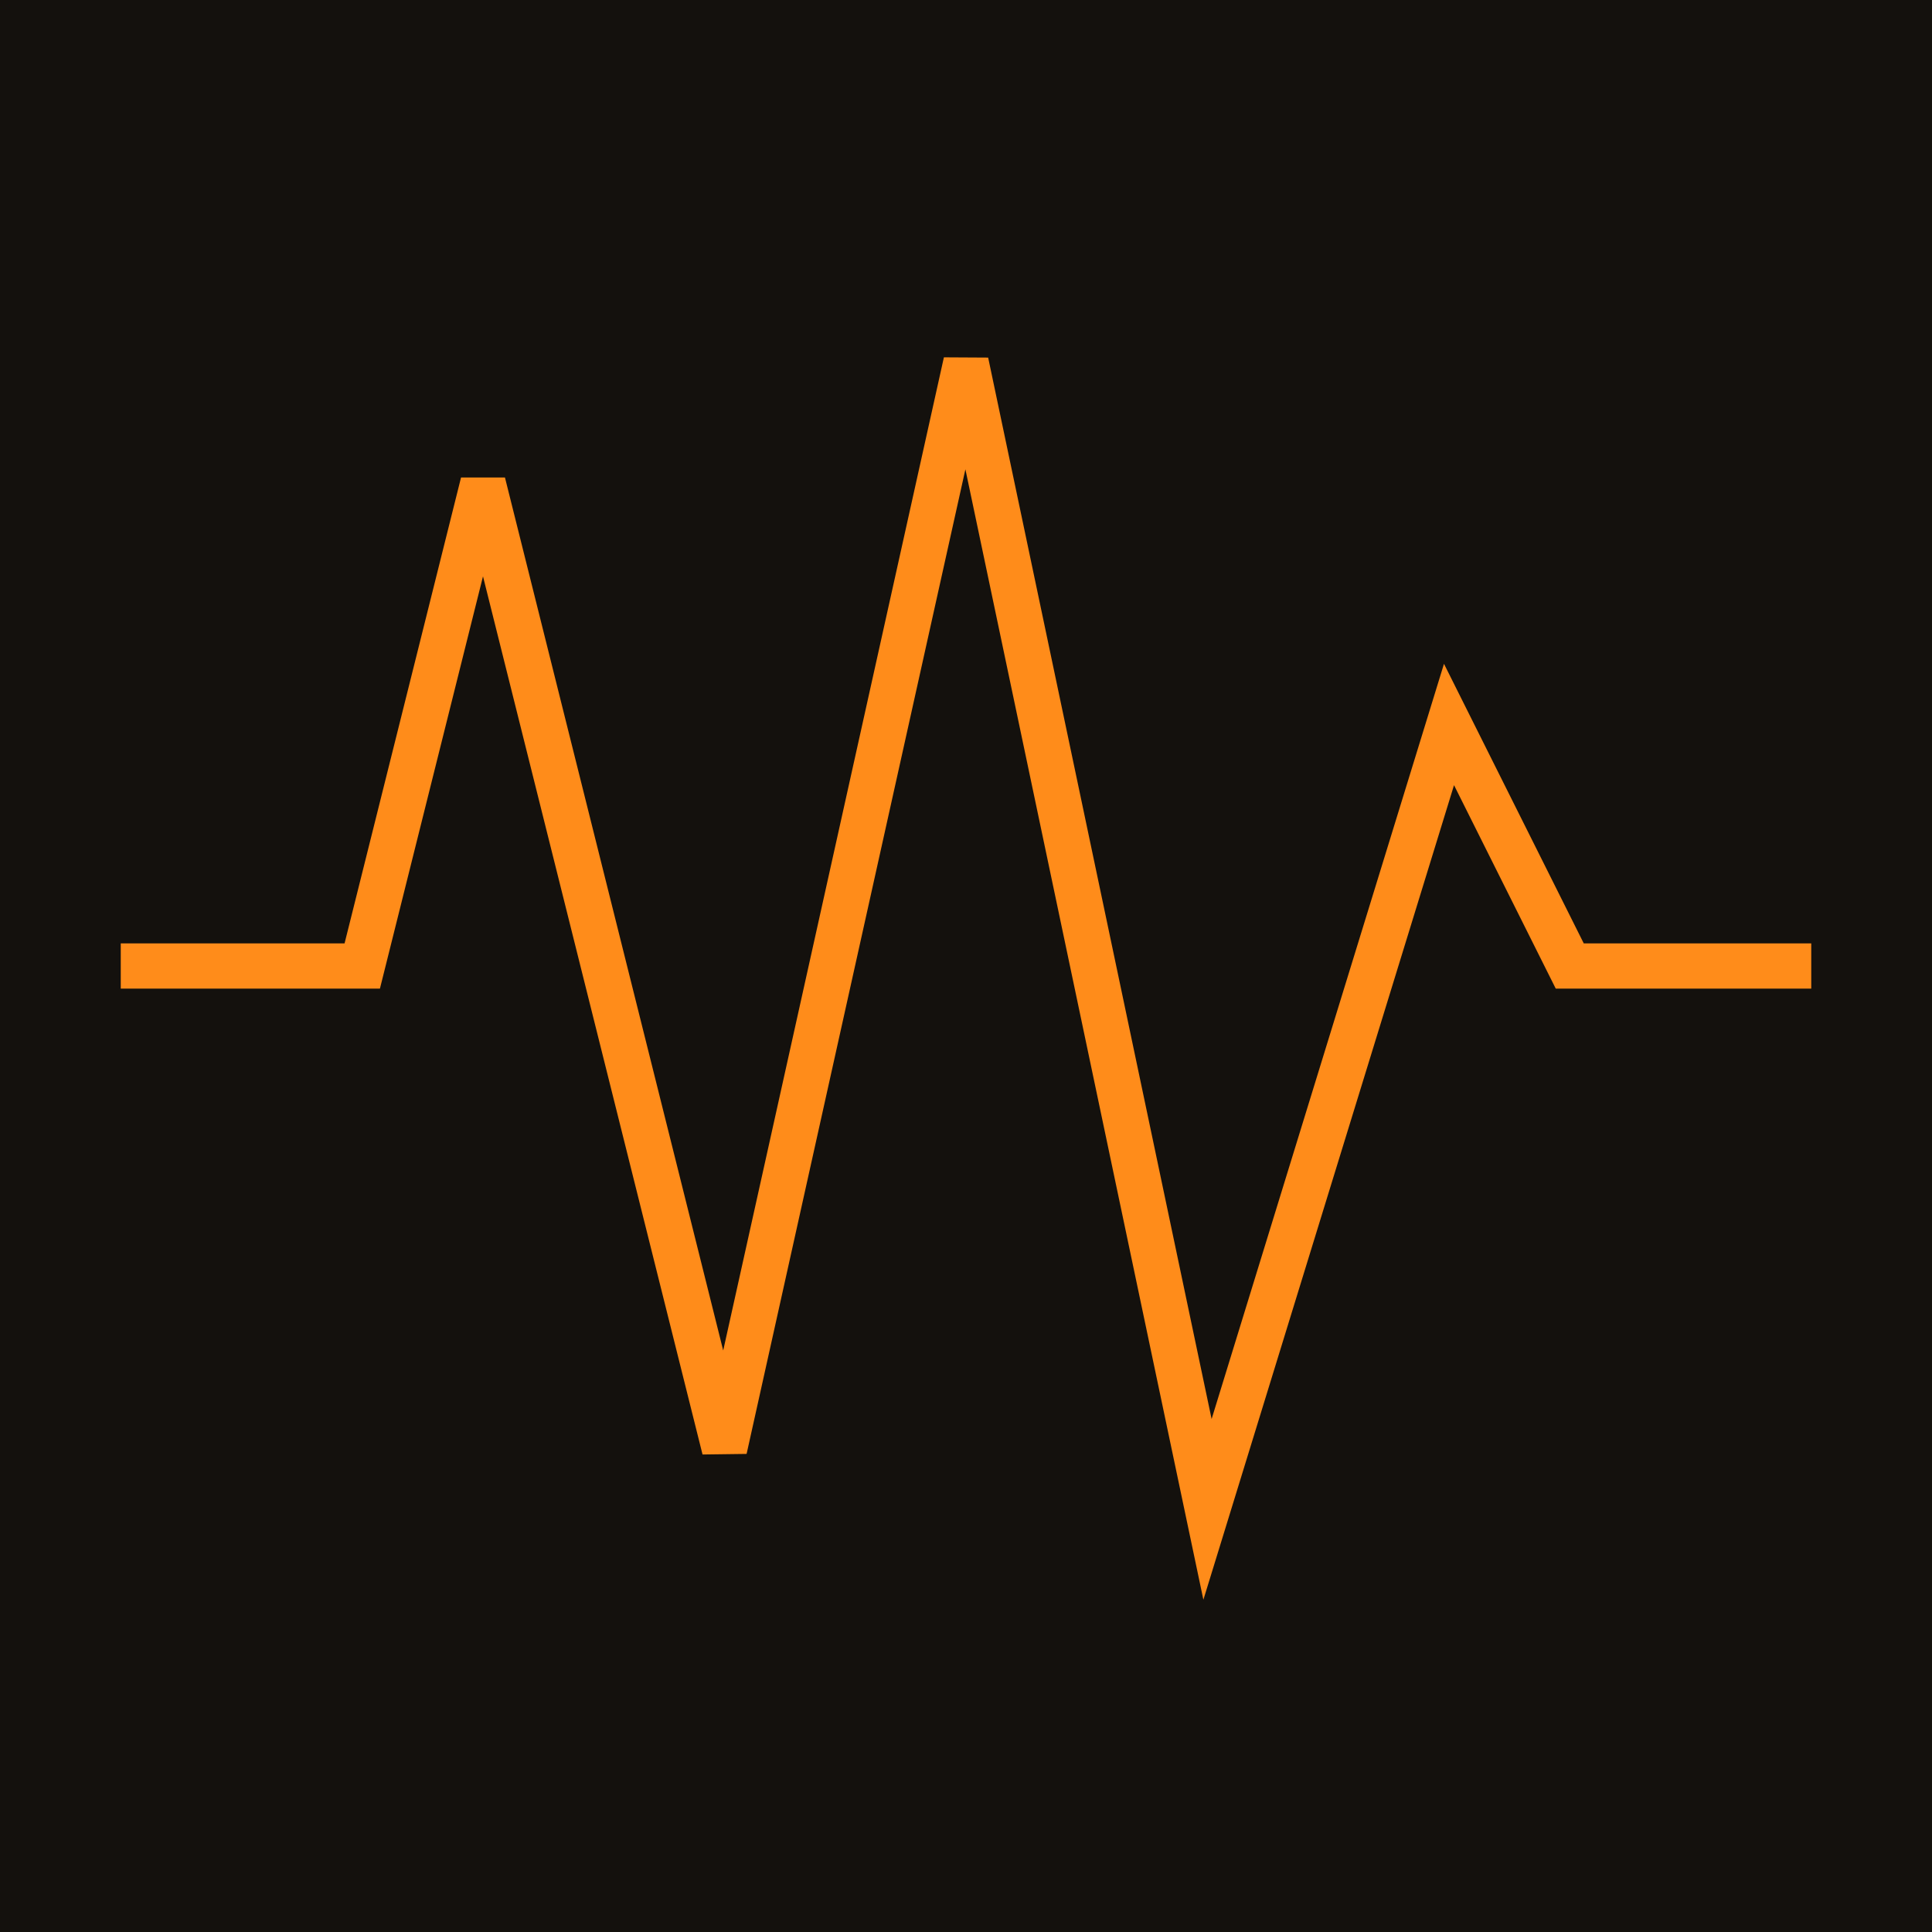
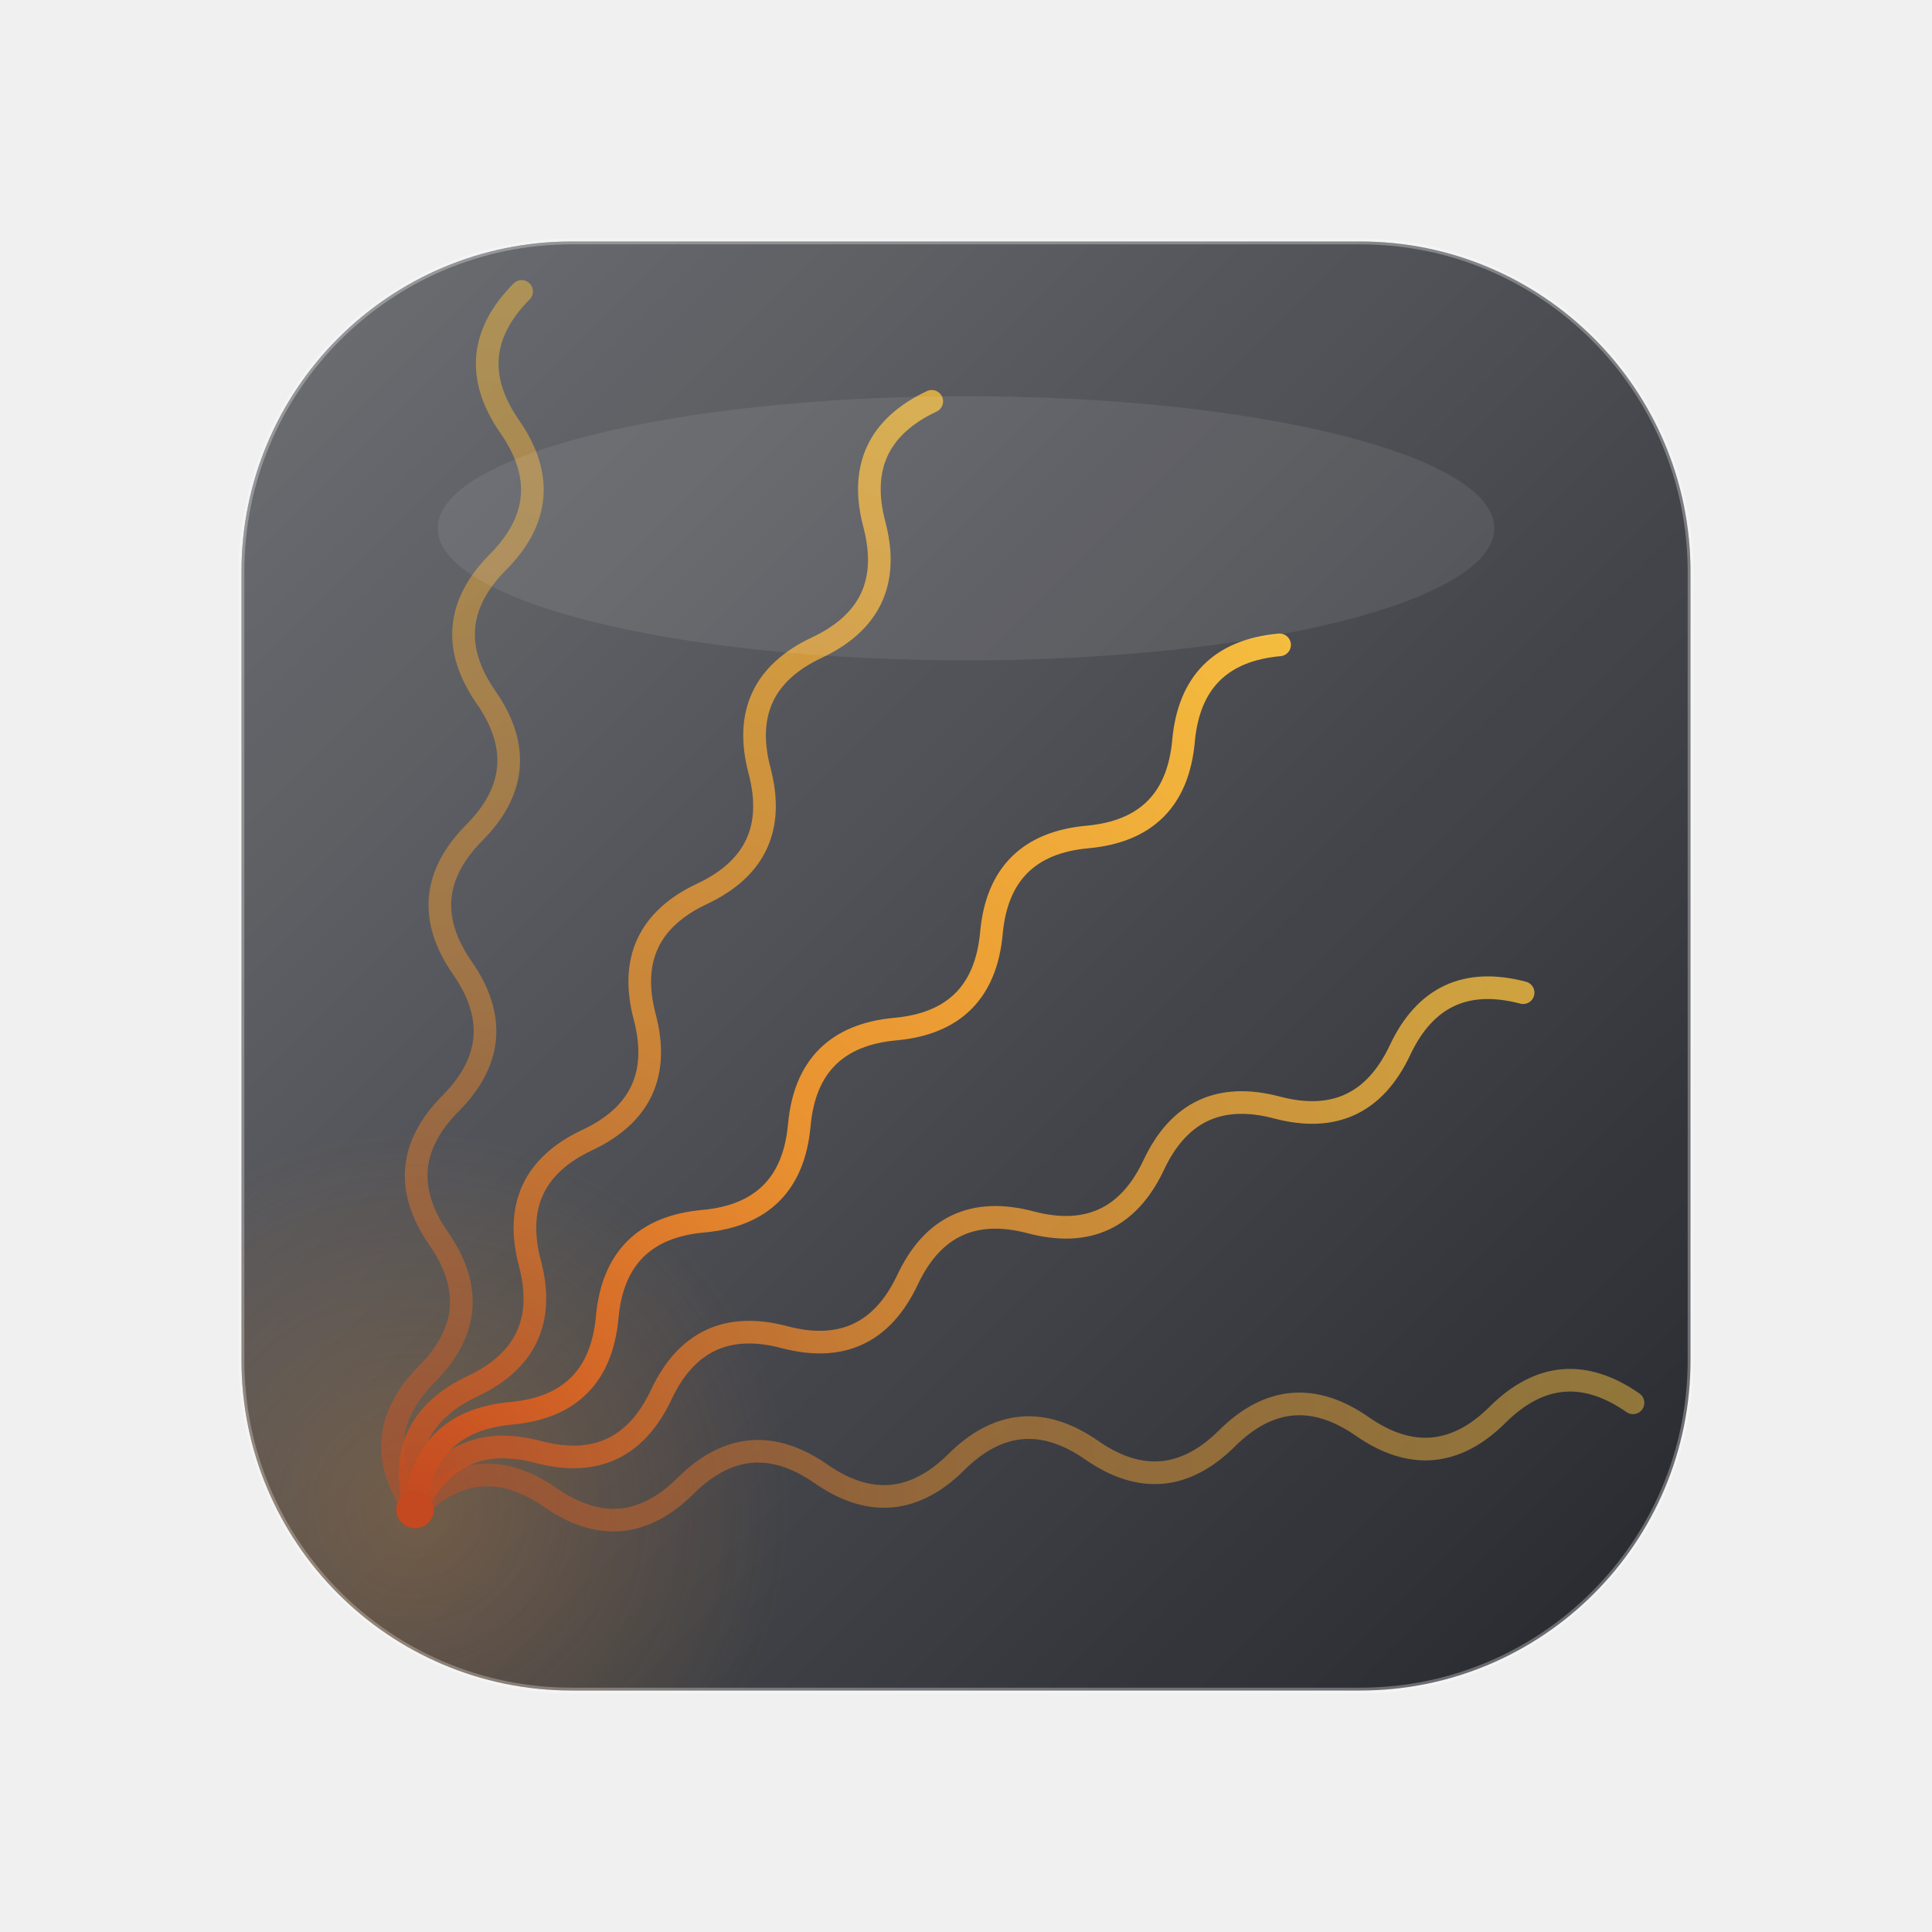
- <svg xmlns="http://www.w3.org/2000/svg" width="128" height="128" viewBox="0 0 128 128">
-   <rect width="128" height="128" fill="#14110d" />
-   <path d="M8 64 L24 64 L32 32 L48 96 L64 24 L80 100 L96 48 L104 64 L120 64" stroke="#ff8c1a" stroke-width="3" fill="none" />
+ <svg xmlns="http://www.w3.org/2000/svg" width="1024" height="1024" viewBox="0 0 1024 1024" fill="none">
+   <defs>
+     <linearGradient id="glass" x1="0%" y1="0%" x2="100%" y2="100%">
+       <stop offset="0%" stop-color="white" stop-opacity="0.4" />
+       <stop offset="100%" stop-color="white" stop-opacity="0.1" />
+     </linearGradient>
+     <radialGradient id="beam" cx="220" cy="800" r="680" gradientUnits="userSpaceOnUse">
+       <stop offset="0%" stop-color="#c44820" />
+       <stop offset="40%" stop-color="#e89030" />
+       <stop offset="100%" stop-color="#f5c040" />
+     </radialGradient>
+     <radialGradient id="glow" cx="50%" cy="50%" r="50%">
+       <stop offset="0%" stop-color="#e89030" stop-opacity="0.25" />
+       <stop offset="100%" stop-color="#e89030" stop-opacity="0" />
+     </radialGradient>
+     <clipPath id="container">
+       <rect x="128" y="128" width="768" height="768" rx="175" />
+     </clipPath>
+   </defs>
+   <rect x="128" y="128" width="768" height="768" rx="175" fill="#0e1017" />
+   <rect x="128" y="128" width="768" height="768" rx="175" fill="url(#glass)" stroke="white" stroke-opacity="0.3" stroke-width="3" />
+   <g clip-path="url(#container)">
+     <circle cx="220" cy="800" r="200" fill="url(#glow)" />
+     <g stroke="url(#beam)" fill="none" stroke-width="12" stroke-linecap="round">
+       <path d="M220,800 Q256,770 292,800 Q328,830 364,800 Q400,770 436,800 Q472,830 508,800 Q544,770 580,800 Q616,830 652,800 Q688,770 724,800 Q760,830 796,800 Q832,770 868,800" transform="rotate(-5, 220, 800)" opacity="0.5" />
+       <path d="M220,800 Q256,770 292,800 Q328,830 364,800 Q400,770 436,800 Q472,830 508,800 Q544,770 580,800 Q616,830 652,800 Q688,770 724,800 Q760,830 796,800 Q832,770 868,800" transform="rotate(-25, 220, 800)" opacity="0.8" />
+       <path d="M220,800 Q256,770 292,800 Q328,830 364,800 Q400,770 436,800 Q472,830 508,800 Q544,770 580,800 Q616,830 652,800 Q688,770 724,800 Q760,830 796,800 Q832,770 868,800" transform="rotate(-45, 220, 800)" />
+       <path d="M220,800 Q256,770 292,800 Q328,830 364,800 Q400,770 436,800 Q472,830 508,800 Q544,770 580,800 Q616,830 652,800 Q688,770 724,800 Q760,830 796,800 Q832,770 868,800" transform="rotate(-65, 220, 800)" opacity="0.8" />
+       <path d="M220,800 Q256,770 292,800 Q328,830 364,800 Q400,770 436,800 Q472,830 508,800 Q544,770 580,800 Q616,830 652,800 Q688,770 724,800 Q760,830 796,800 Q832,770 868,800" transform="rotate(-85, 220, 800)" opacity="0.5" />
+     </g>
+     <circle cx="220" cy="800" r="10" fill="#c44820" />
+   </g>
+   <ellipse cx="512" cy="280" rx="280" ry="70" fill="white" fill-opacity="0.08" />
</svg>
